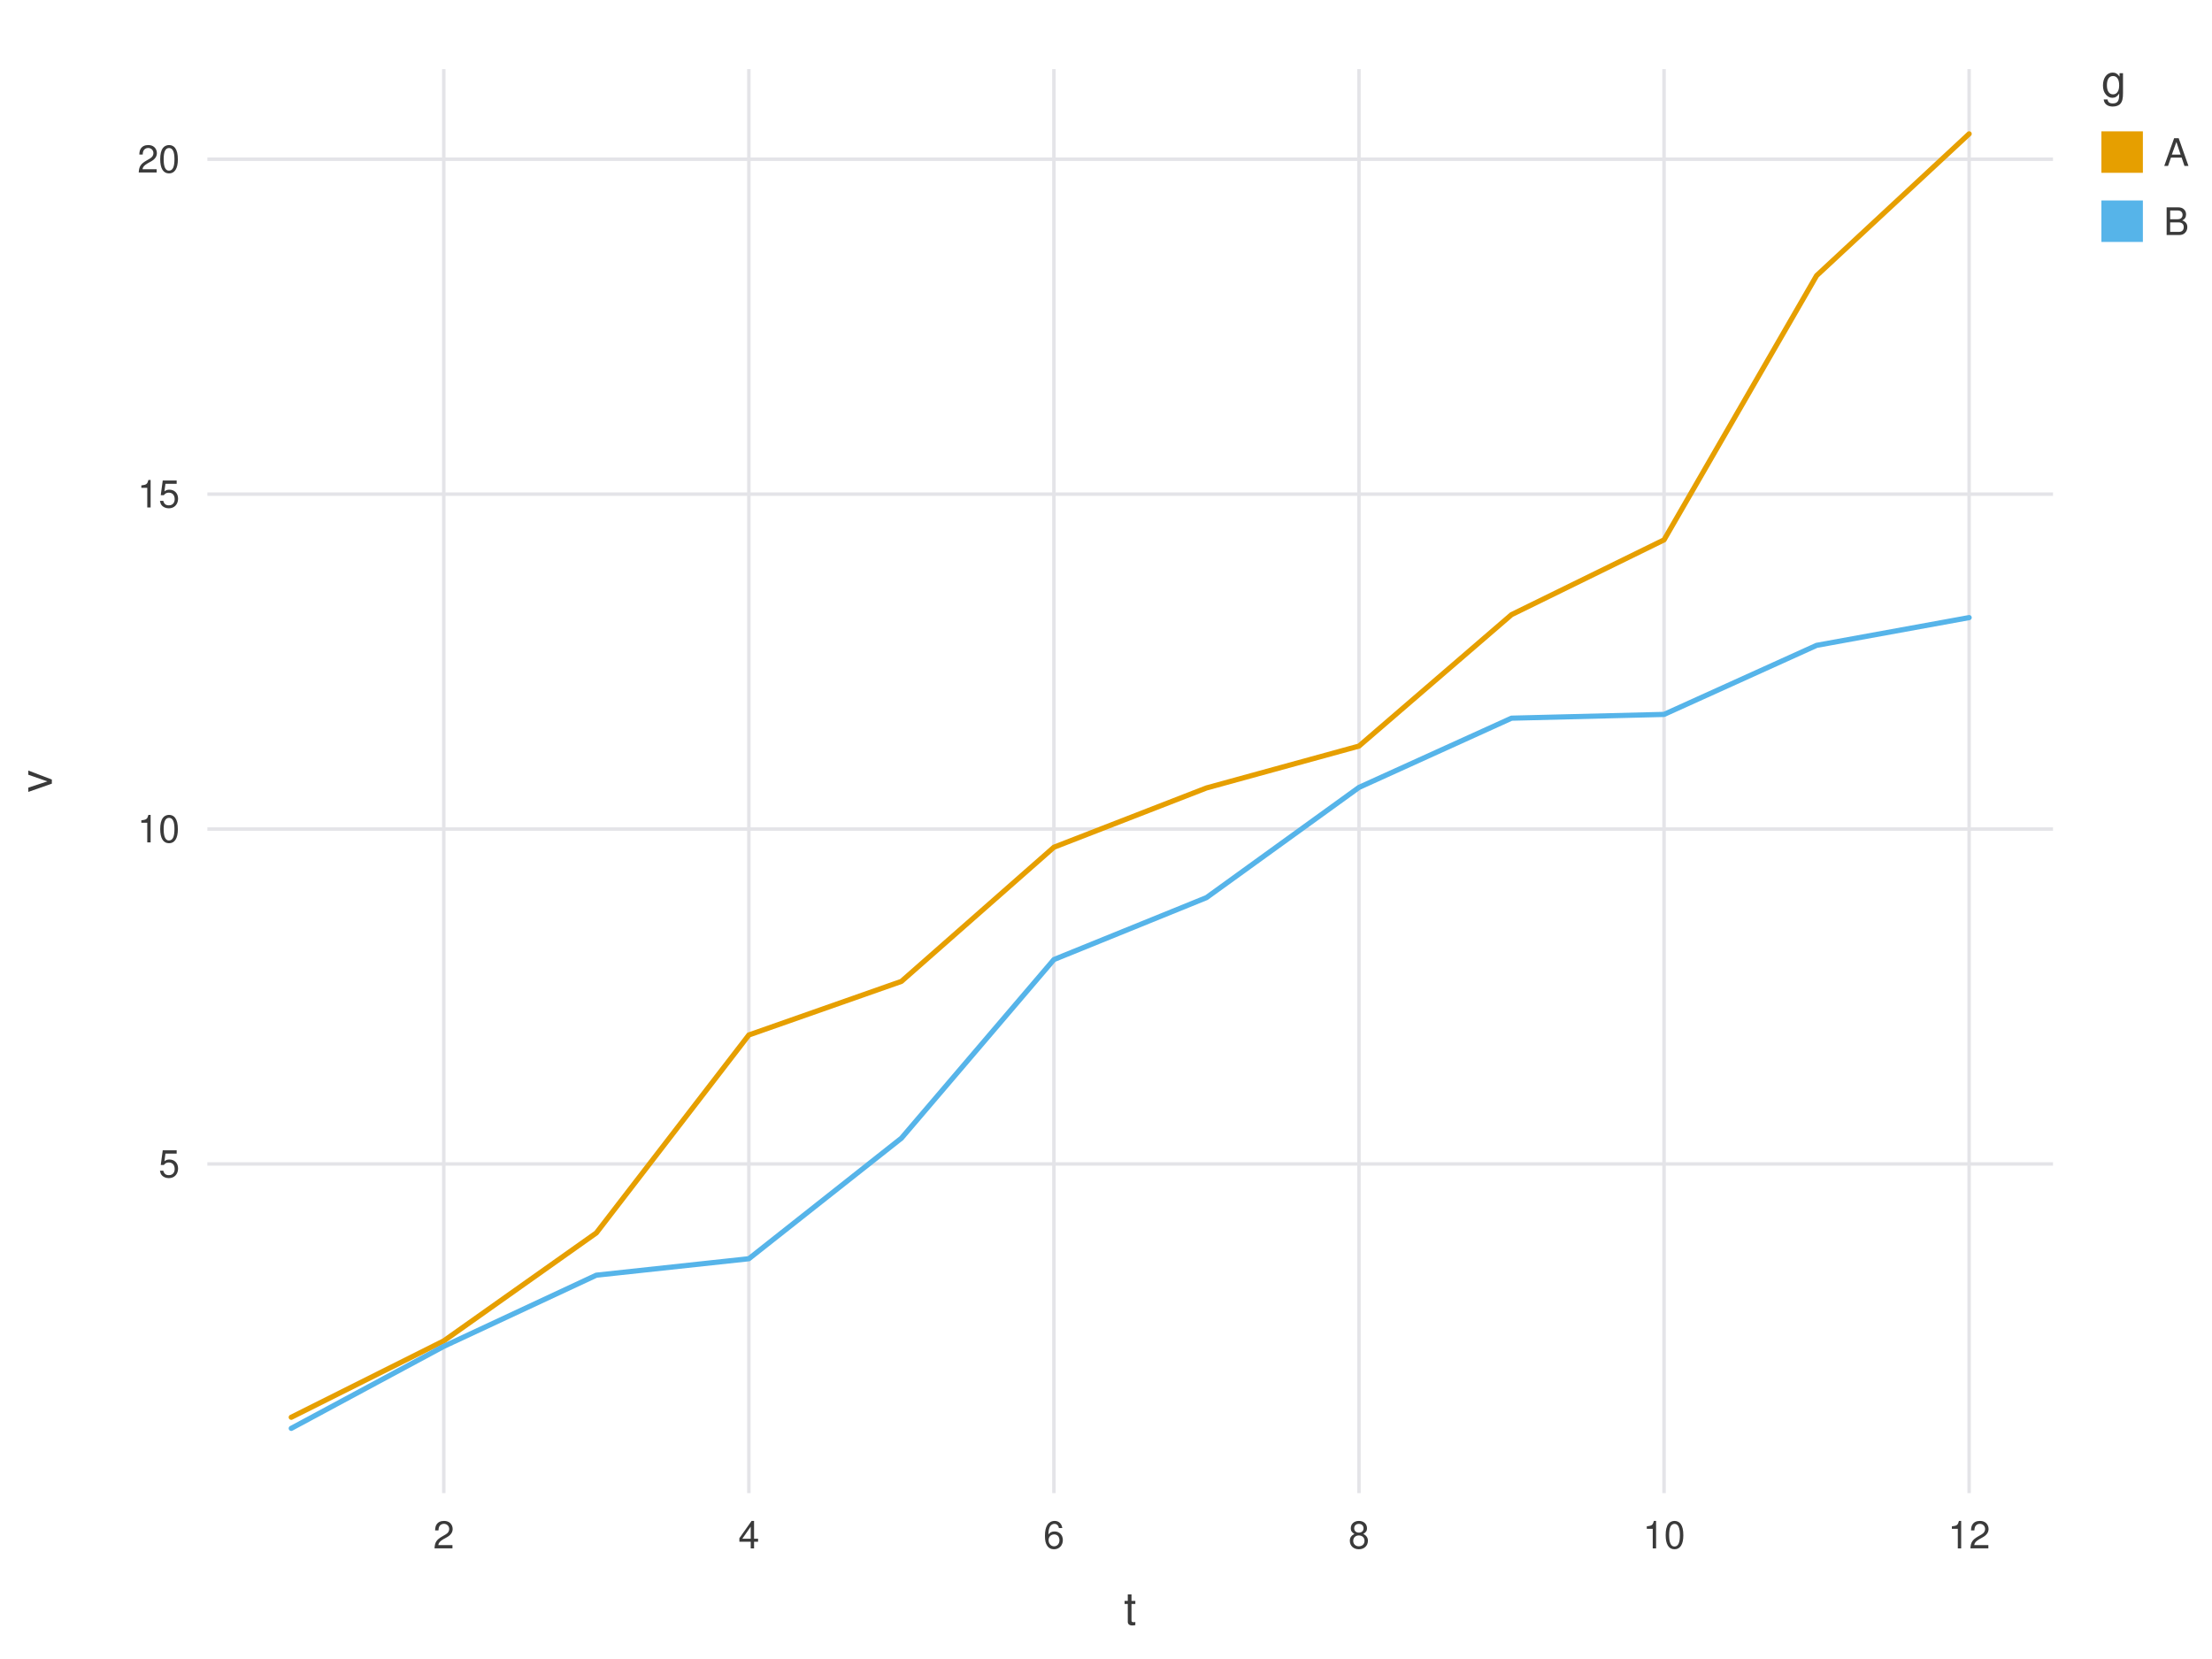
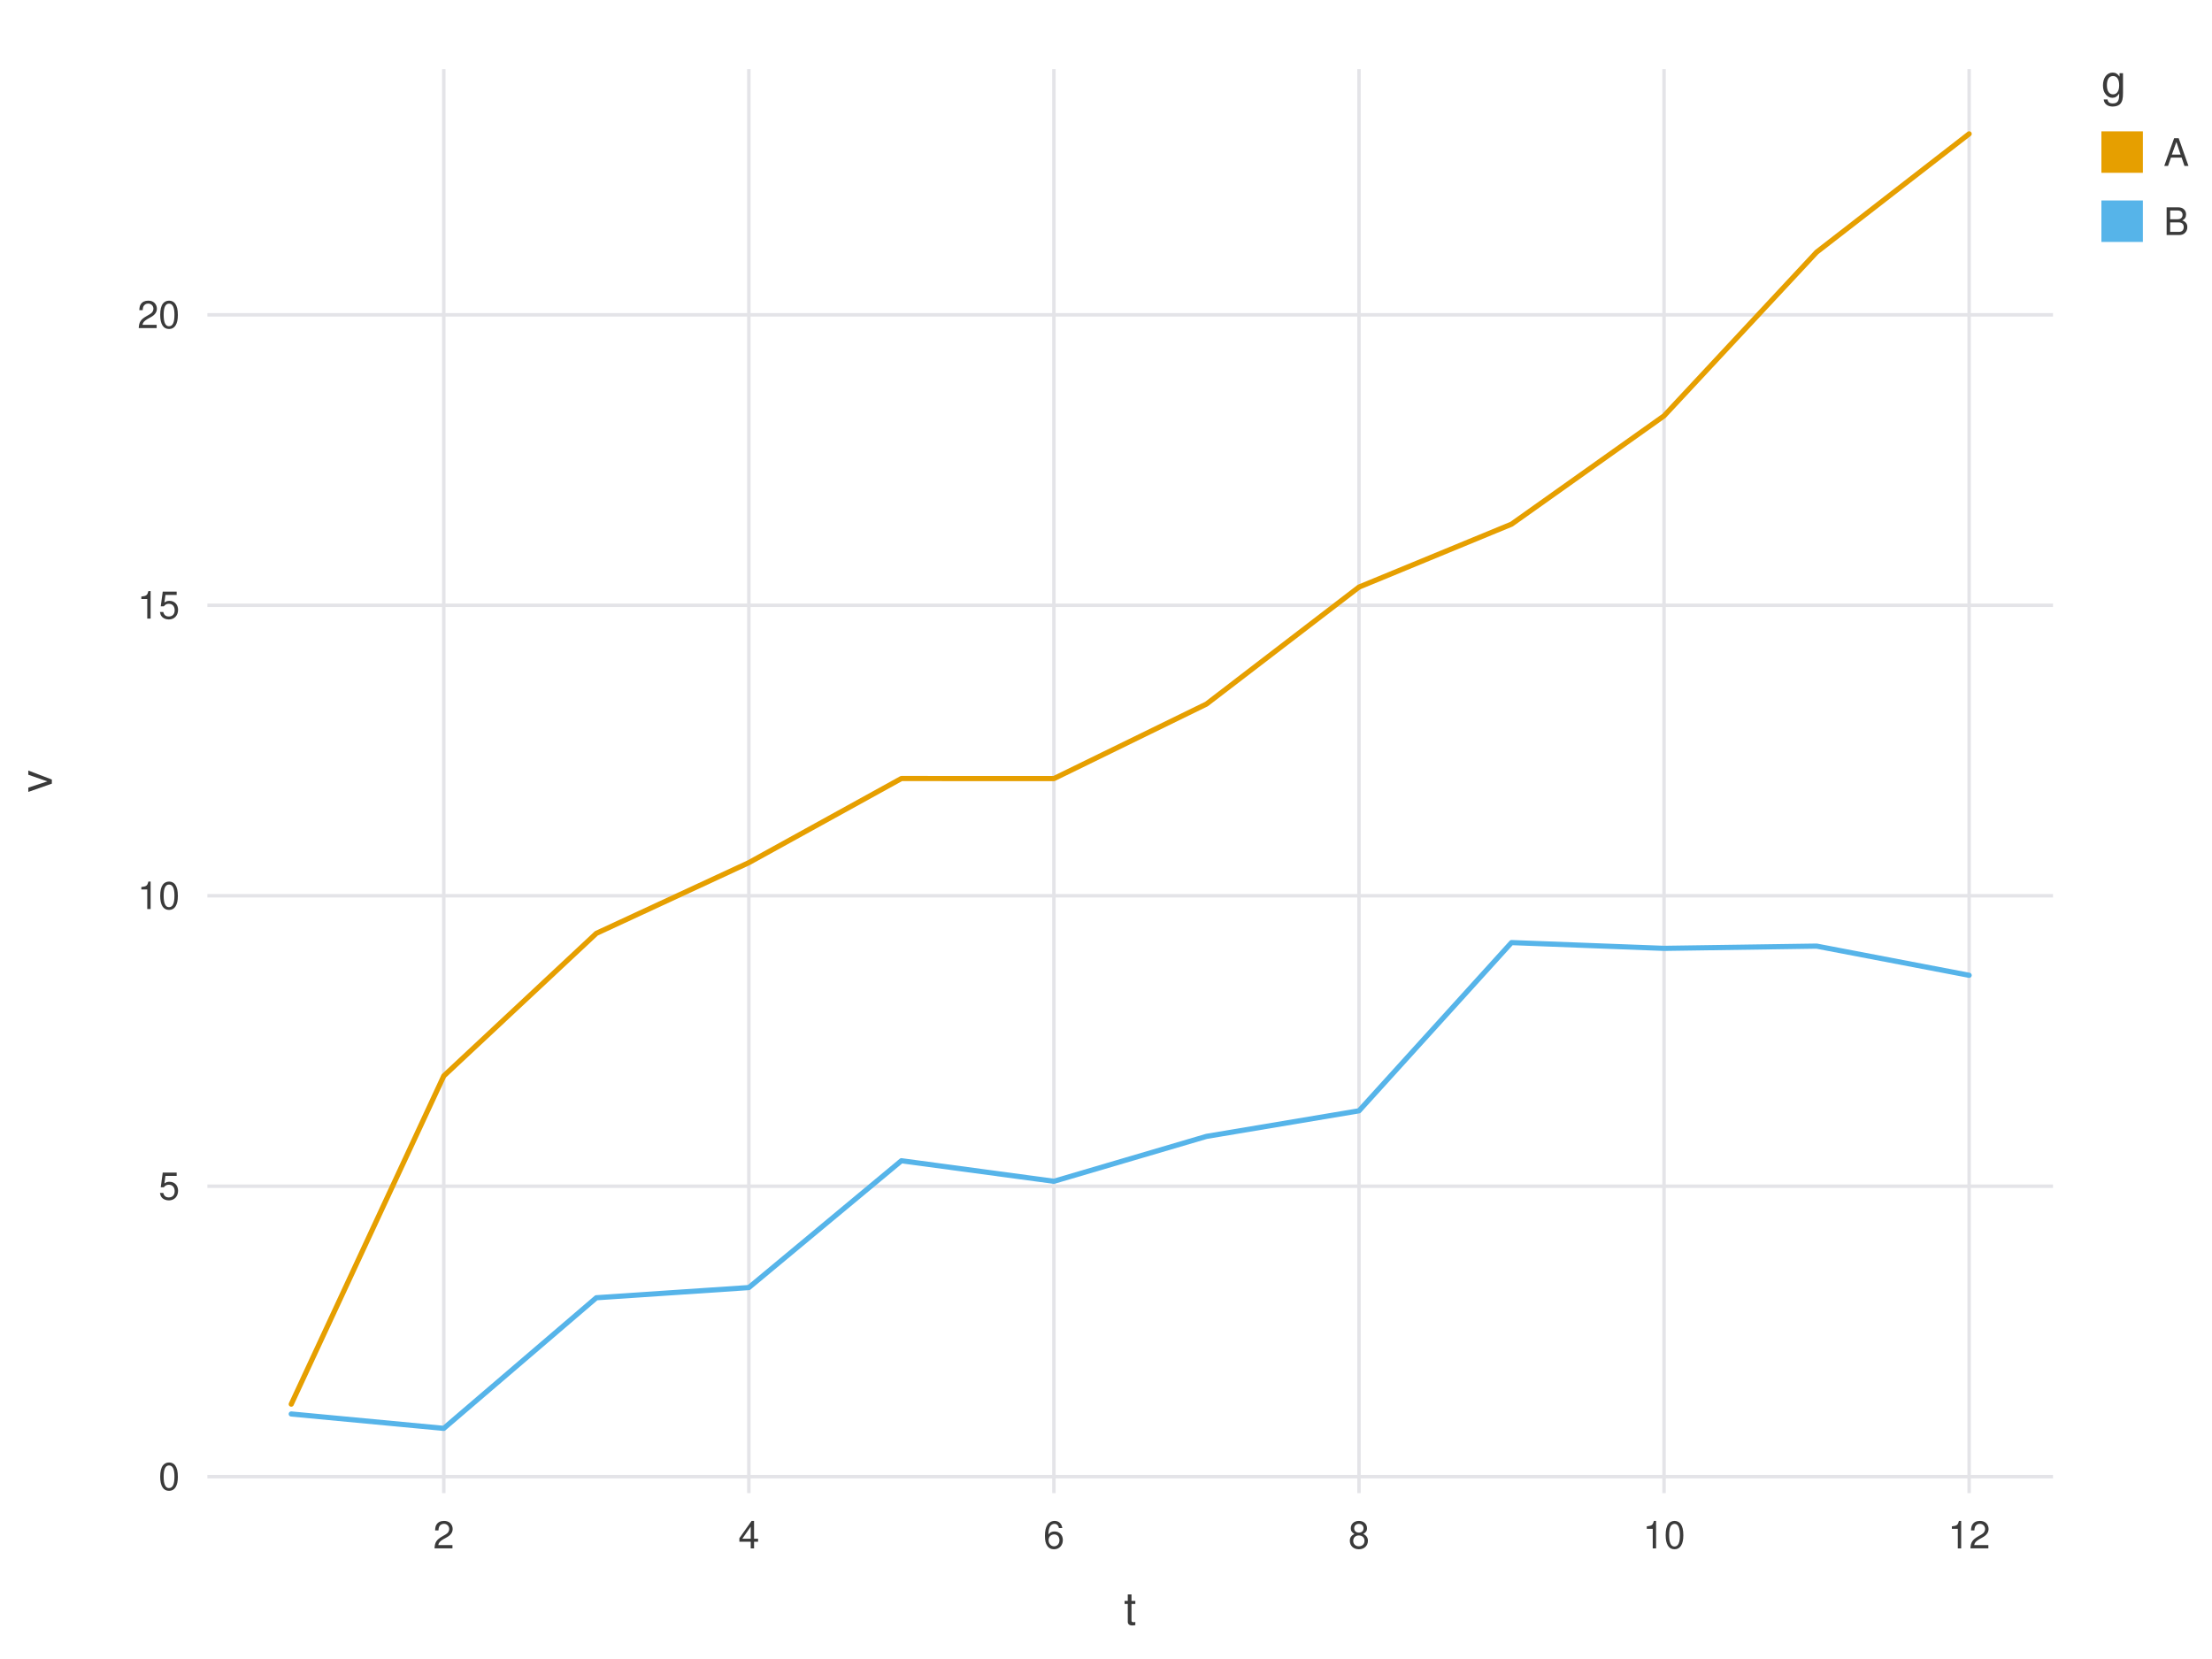
<svg xmlns="http://www.w3.org/2000/svg" width="640" height="480" viewBox="0 0 640 480" font-family="Helvetica, Arial, sans-serif">
  <rect x="0" y="0" width="640" height="480" fill="#FFFFFF" />
  <rect x="60" y="20" width="534" height="412" fill="#FFFFFF" />
  <line x1="128.4" y1="20" x2="128.4" y2="432" stroke="#E4E4E8" stroke-width="1" />
  <line x1="216.67" y1="20" x2="216.67" y2="432" stroke="#E4E4E8" stroke-width="1" />
  <line x1="304.93" y1="20" x2="304.93" y2="432" stroke="#E4E4E8" stroke-width="1" />
  <line x1="393.2" y1="20" x2="393.2" y2="432" stroke="#E4E4E8" stroke-width="1" />
  <line x1="481.46" y1="20" x2="481.46" y2="432" stroke="#E4E4E8" stroke-width="1" />
  <line x1="569.73" y1="20" x2="569.73" y2="432" stroke="#E4E4E8" stroke-width="1" />
-   <line x1="60" y1="336.77" x2="594" y2="336.77" stroke="#E4E4E8" stroke-width="1" />
-   <line x1="60" y1="239.87" x2="594" y2="239.87" stroke="#E4E4E8" stroke-width="1" />
-   <line x1="60" y1="142.97" x2="594" y2="142.97" stroke="#E4E4E8" stroke-width="1" />
-   <line x1="60" y1="46.07" x2="594" y2="46.07" stroke="#E4E4E8" stroke-width="1" />
+   <line x1="60" y1="427.24" x2="594" y2="427.24" stroke="#E4E4E8" stroke-width="1" />
+   <line x1="60" y1="343.21" x2="594" y2="343.21" stroke="#E4E4E8" stroke-width="1" />
+   <line x1="60" y1="259.17" x2="594" y2="259.17" stroke="#E4E4E8" stroke-width="1" />
+   <line x1="60" y1="175.13" x2="594" y2="175.13" stroke="#E4E4E8" stroke-width="1" />
+   <line x1="60" y1="91.09" x2="594" y2="91.09" stroke="#E4E4E8" stroke-width="1" />
  <clipPath id="panel1">
    <rect x="60" y="20" width="534" height="412" />
  </clipPath>
  <g clip-path="url(#panel1)">
-     <polyline points="84.27,410.06 128.4,387.96 172.54,356.72 216.67,299.45 260.8,283.95 304.93,245.13 349.07,227.98 393.2,215.86 437.33,177.84 481.46,156.2 525.6,79.74 569.73,38.73" fill="none" stroke="#E69F00" stroke-width="1.5" stroke-opacity="1" stroke-linejoin="round" stroke-linecap="round" />
-     <polyline points="84.27,413.27 128.4,389.54 172.54,368.95 216.67,364.19 260.8,329.32 304.93,277.63 349.07,259.71 393.2,227.82 437.33,207.79 481.46,206.7 525.6,186.72 569.73,178.69" fill="none" stroke="#56B4E9" stroke-width="1.5" stroke-opacity="1" stroke-linejoin="round" stroke-linecap="round" />
+     <polyline points="84.27,406.26 128.4,311.3 172.54,270.05 216.67,249.59 260.8,225.25 304.93,225.27 349.07,203.7 393.2,169.86 437.33,151.66 481.46,120.32 525.6,72.96 569.73,38.73" fill="none" stroke="#E69F00" stroke-width="1.5" stroke-opacity="1" stroke-linejoin="round" stroke-linecap="round" />
+     <polyline points="84.27,409.11 128.4,413.27 172.54,375.48 216.67,372.53 260.8,335.84 304.93,341.78 349.07,328.79 393.2,321.39 437.33,272.72 481.46,274.39 525.6,273.74 569.73,282.18" fill="none" stroke="#56B4E9" stroke-width="1.5" stroke-opacity="1" stroke-linejoin="round" stroke-linecap="round" />
  </g>
  <text x="128.4" y="448" text-anchor="middle" font-size="11" fill="#3A3A3A">2</text>
  <text x="216.67" y="448" text-anchor="middle" font-size="11" fill="#3A3A3A">4</text>
  <text x="304.93" y="448" text-anchor="middle" font-size="11" fill="#3A3A3A">6</text>
  <text x="393.2" y="448" text-anchor="middle" font-size="11" fill="#3A3A3A">8</text>
  <text x="481.46" y="448" text-anchor="middle" font-size="11" fill="#3A3A3A">10</text>
  <text x="569.73" y="448" text-anchor="middle" font-size="11" fill="#3A3A3A">12</text>
-   <text x="52" y="340.62" text-anchor="end" font-size="11" fill="#3A3A3A">5</text>
-   <text x="52" y="243.72" text-anchor="end" font-size="11" fill="#3A3A3A">10</text>
-   <text x="52" y="146.82" text-anchor="end" font-size="11" fill="#3A3A3A">15</text>
-   <text x="52" y="49.92" text-anchor="end" font-size="11" fill="#3A3A3A">20</text>
+   <text x="52" y="431.09" text-anchor="end" font-size="11" fill="#3A3A3A">0</text>
+   <text x="52" y="347.06" text-anchor="end" font-size="11" fill="#3A3A3A">5</text>
+   <text x="52" y="263.02" text-anchor="end" font-size="11" fill="#3A3A3A">10</text>
+   <text x="52" y="178.98" text-anchor="end" font-size="11" fill="#3A3A3A">15</text>
+   <text x="52" y="94.94" text-anchor="end" font-size="11" fill="#3A3A3A">20</text>
  <text x="327" y="470" text-anchor="middle" font-size="13" fill="#3A3A3A">t</text>
  <text x="15" y="226" transform="rotate(-90 15 226)" text-anchor="middle" font-size="13" fill="#3A3A3A">v</text>
  <text x="608" y="28" text-anchor="start" font-size="13" fill="#3A3A3A">g</text>
  <rect x="608" y="38" width="12" height="12" fill="#E69F00" />
  <text x="626" y="48" text-anchor="start" font-size="11" fill="#3A3A3A">A</text>
  <rect x="608" y="58" width="12" height="12" fill="#56B4E9" />
  <text x="626" y="68" text-anchor="start" font-size="11" fill="#3A3A3A">B</text>
</svg>
